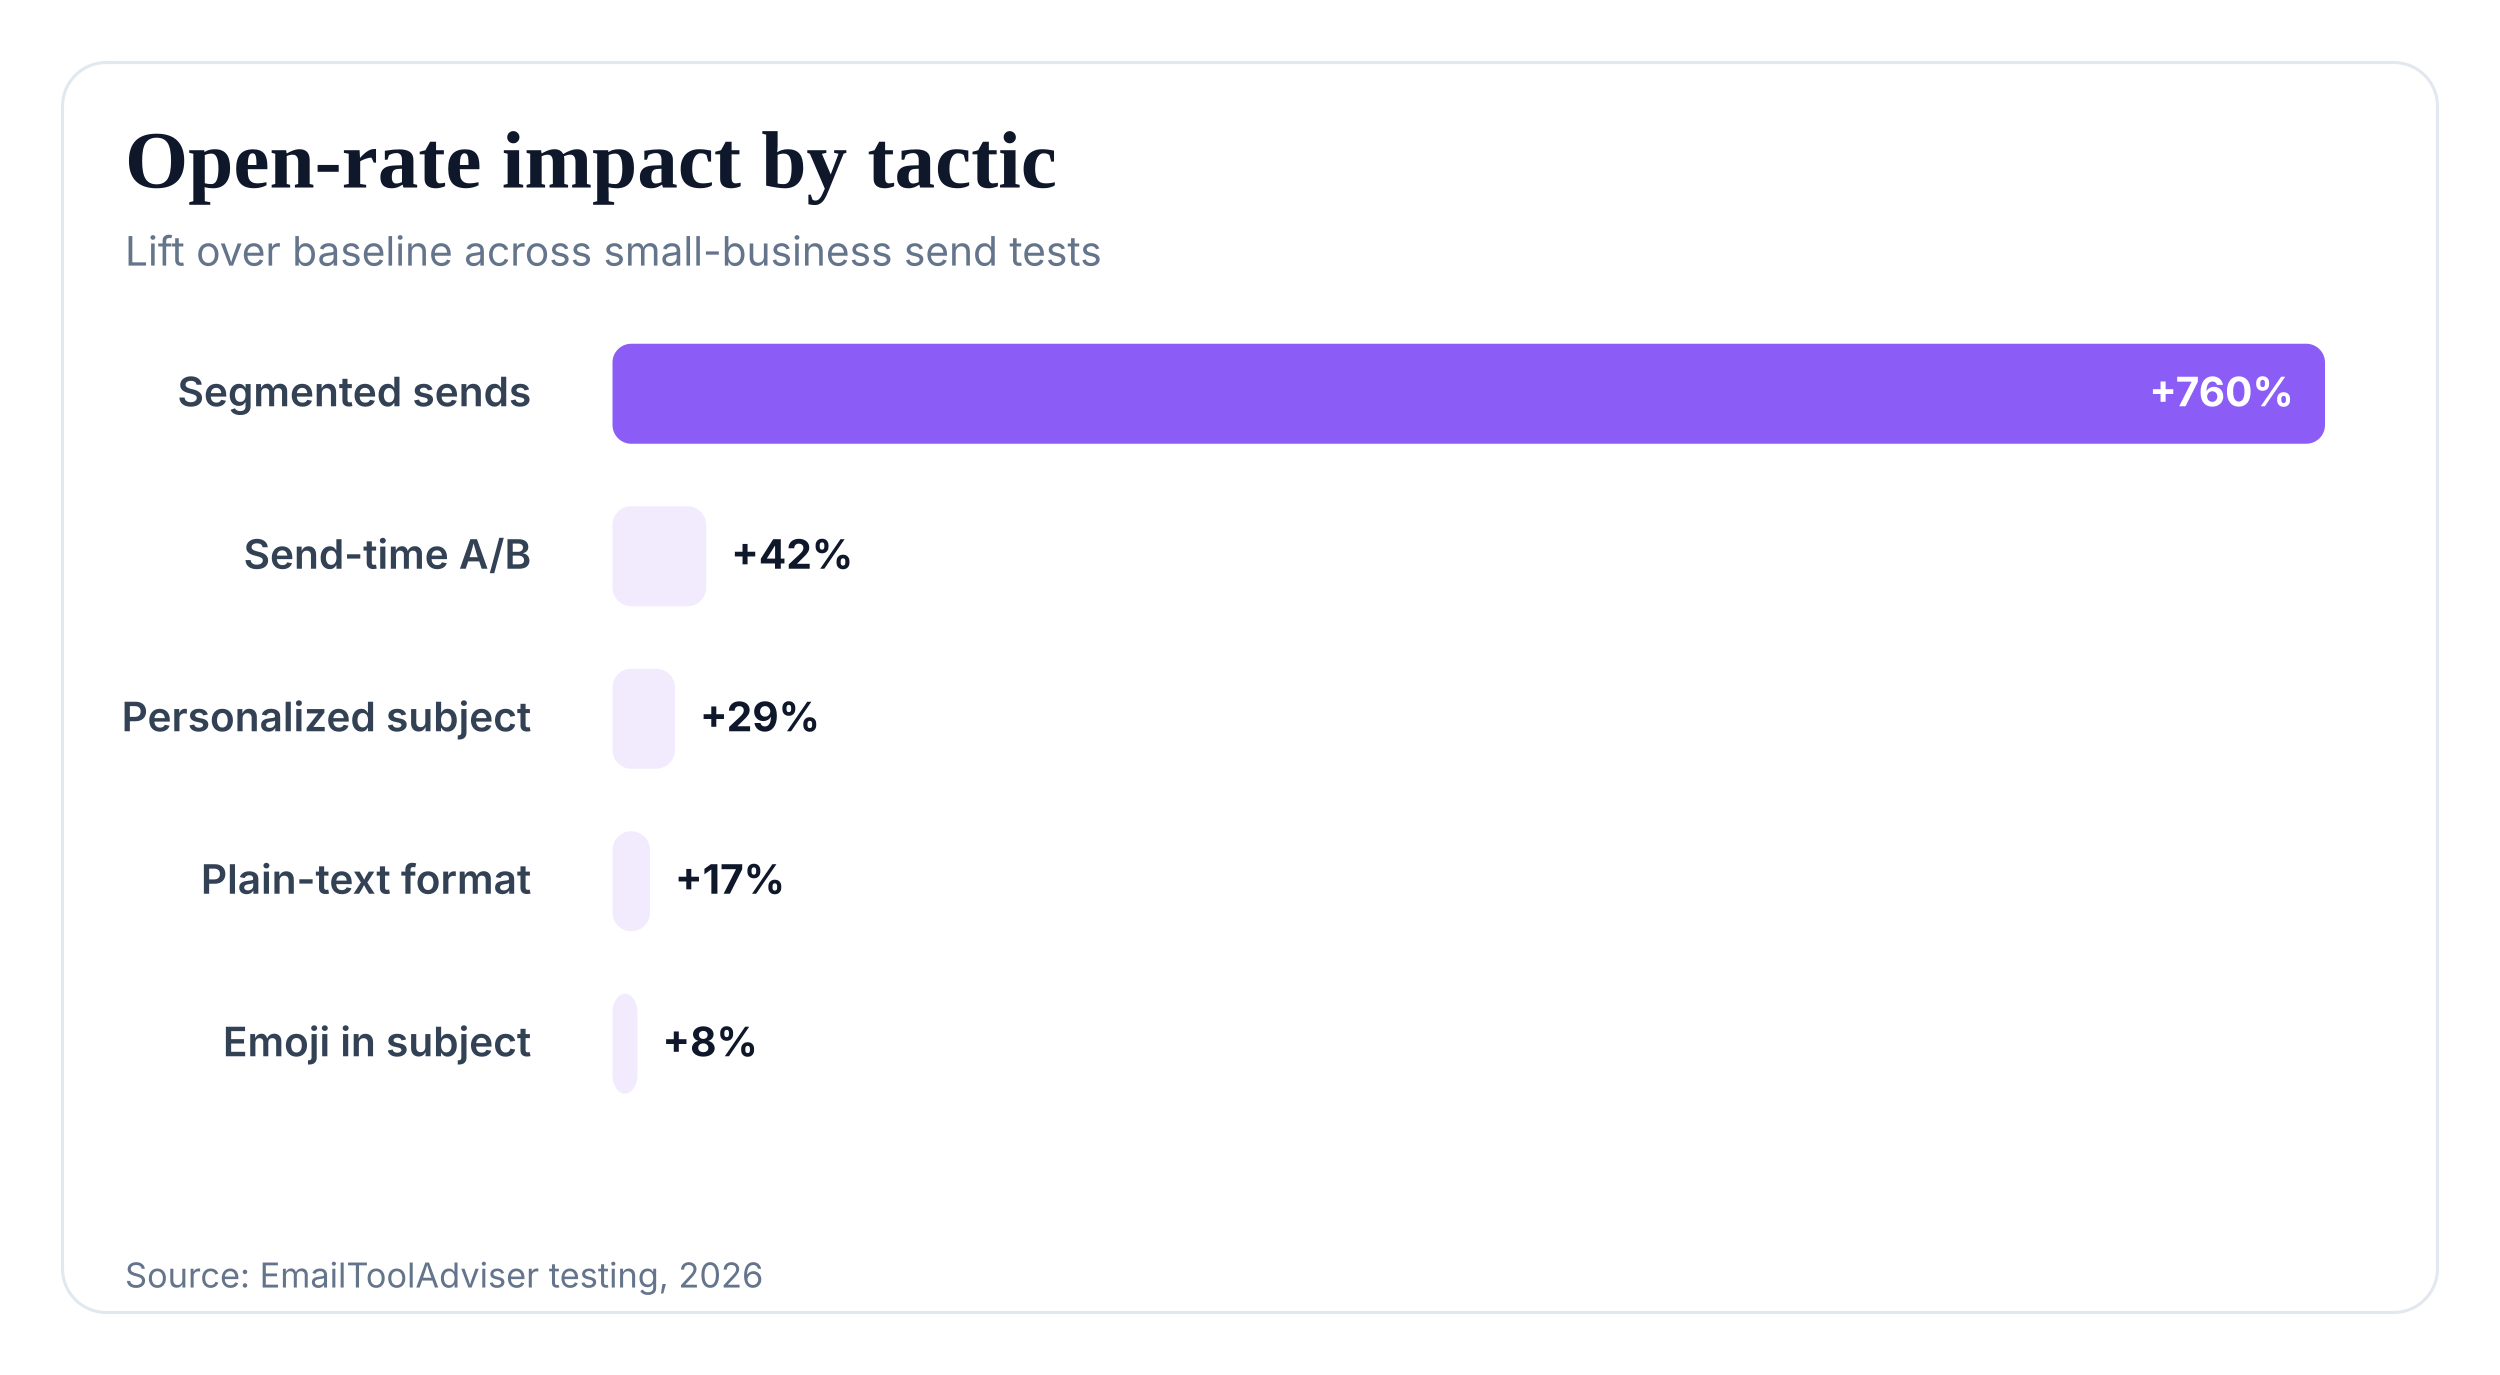
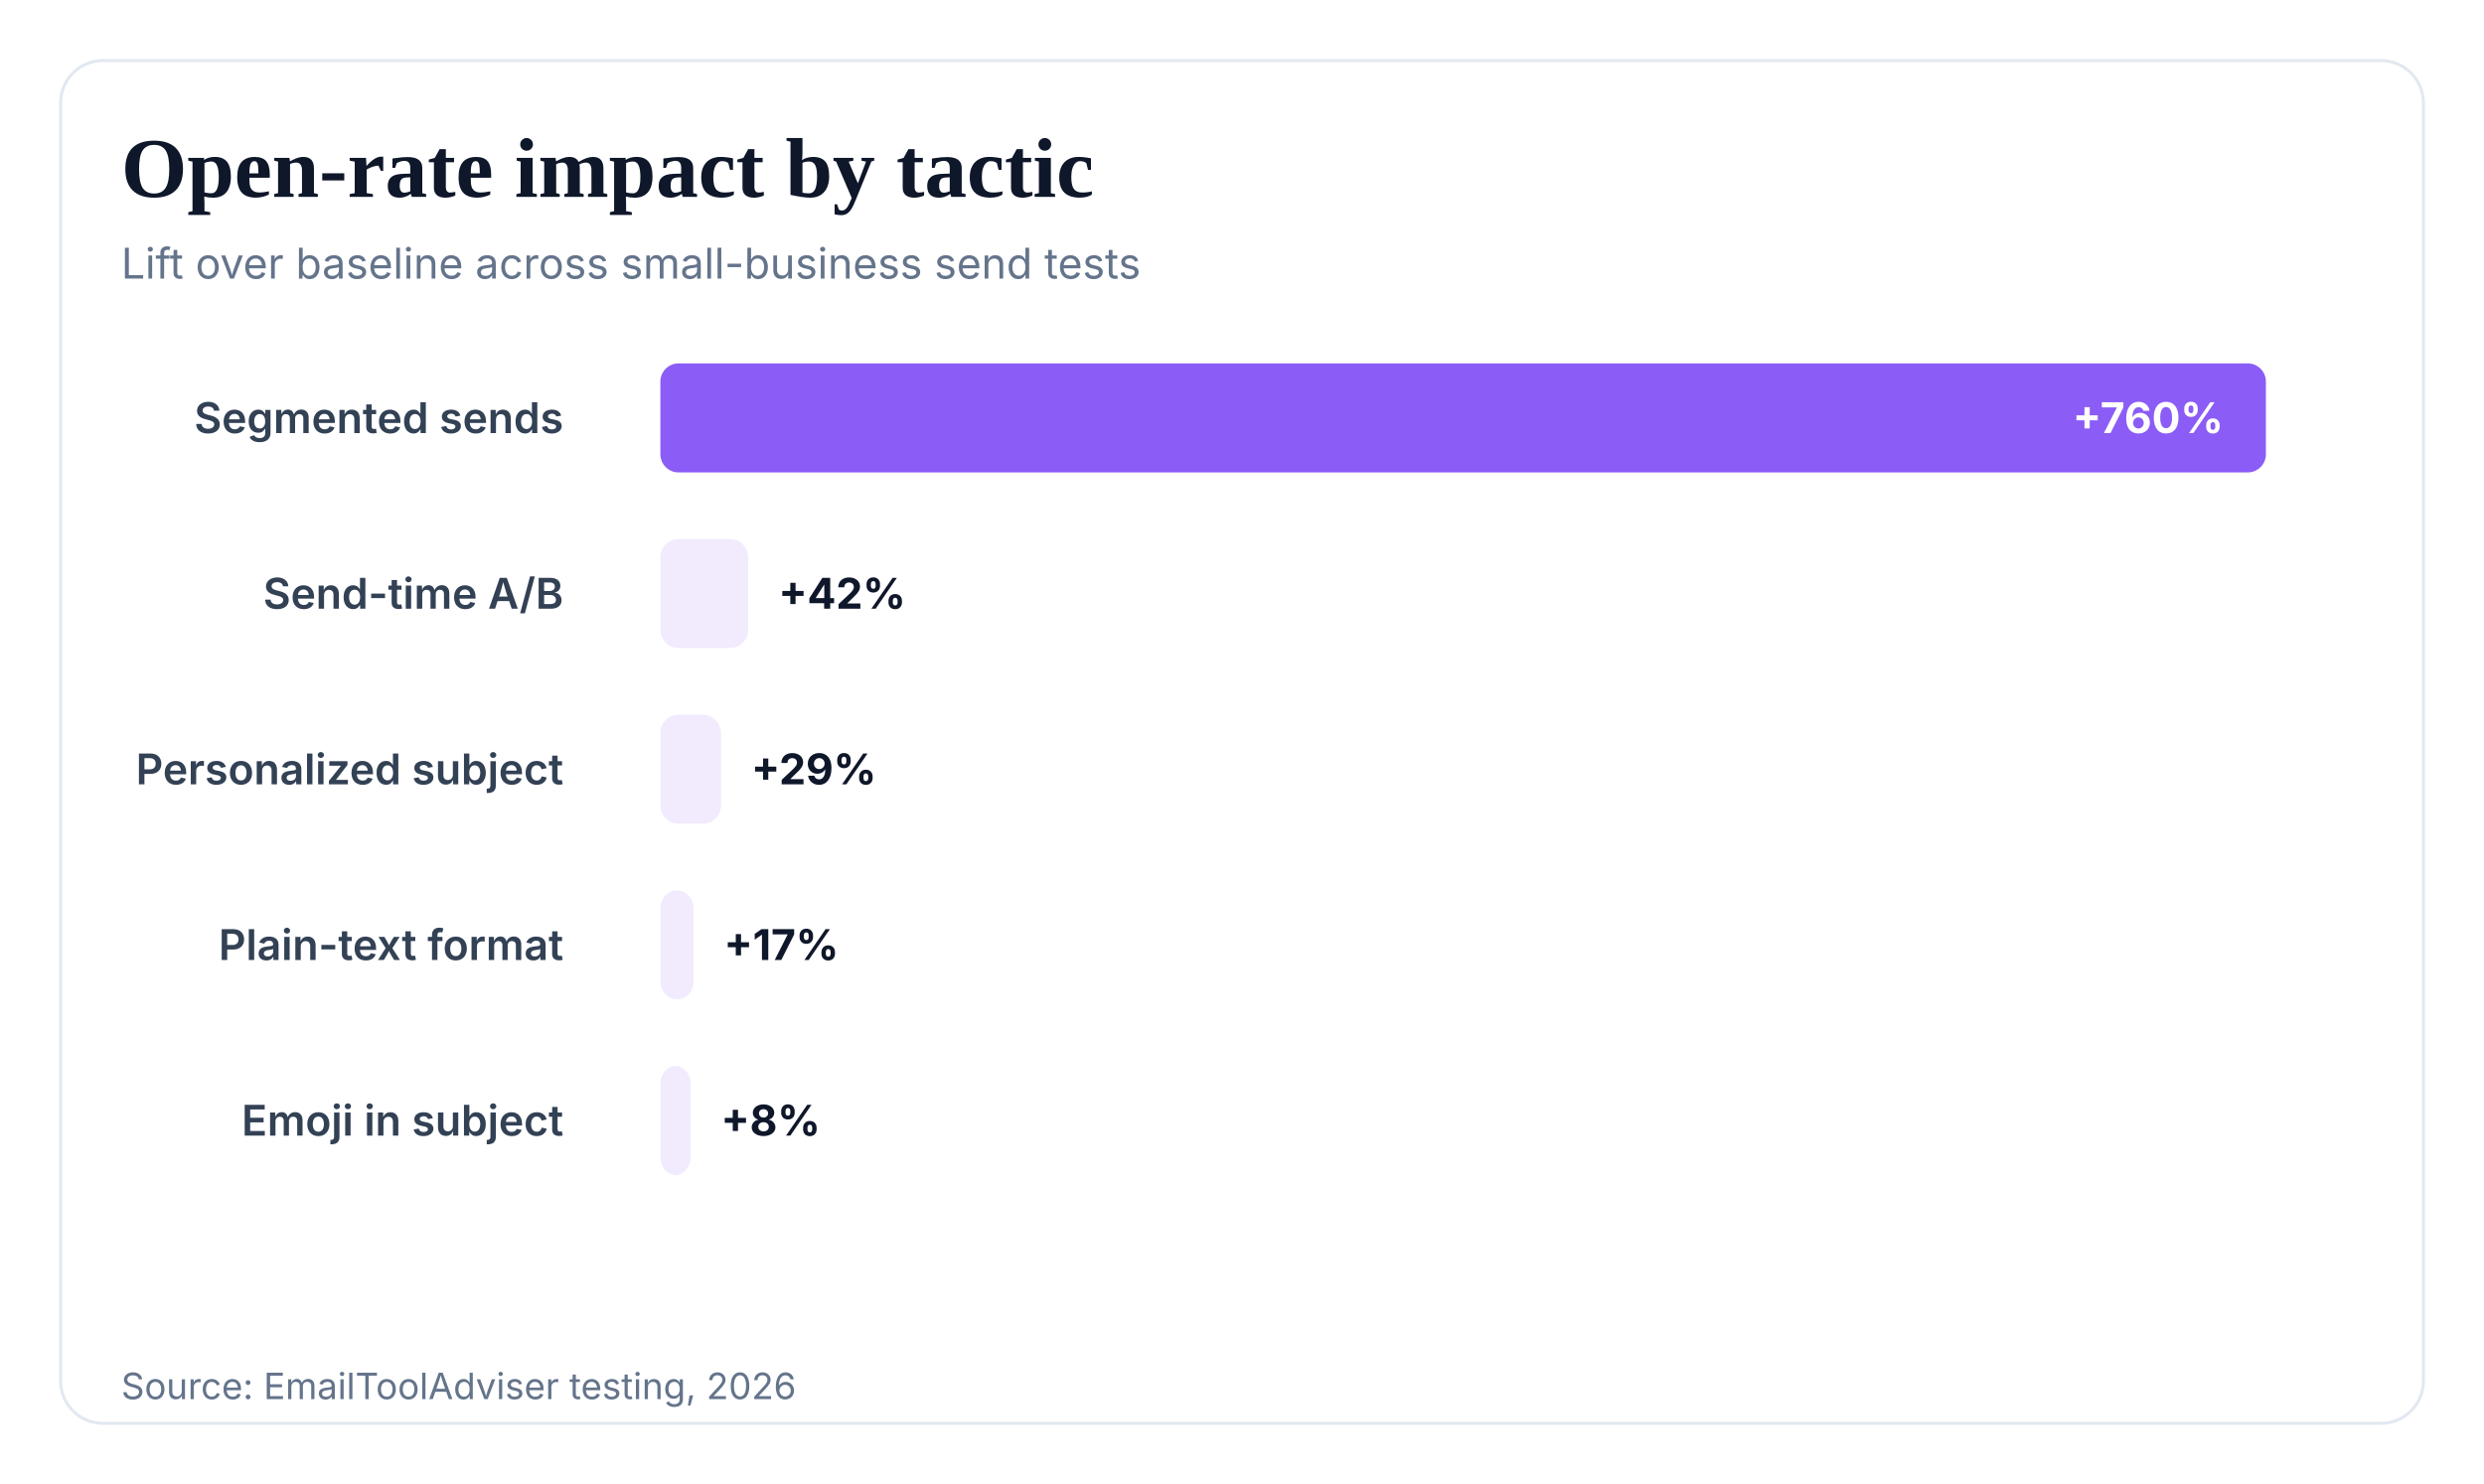
- <svg xmlns="http://www.w3.org/2000/svg" viewBox="0 0 800 440" preserveAspectRatio="xMinYMin meet" role="img" style="width:100%;height:auto;">
+ <svg xmlns="http://www.w3.org/2000/svg" viewBox="0 0 820 490" preserveAspectRatio="xMinYMin meet" role="img" style="width:100%;height:auto;">
  <style>
  .serif  { font-family: Georgia, 'Times New Roman', 'Playfair Display', serif; font-weight: 800; }
  .sans   { font-family: system-ui, -apple-system, BlinkMacSystemFont, 'Segoe UI', sans-serif; }
  .label  { font-family: system-ui, sans-serif; font-weight: 700; text-transform: uppercase; letter-spacing: 0.08em; }
</style>
-   <rect width="800" height="440" fill="#ffffff" />
-   <rect x="20" y="20" rx="14" ry="14" width="760" height="400" fill="#ffffff" stroke="#e2e8f0" stroke-width="1" />
-   <text x="40" y="60" class="serif" font-size="26" fill="#0f172a">Open-rate impact by tactic</text>
-   <text x="40" y="85" class="sans" font-size="13" fill="#64748b">Lift over baseline across small-business send tests</text>
-   <text x="170" y="130" class="sans" font-size="13" fill="#334155" text-anchor="end" font-weight="600">Segmented sends</text>
-   <rect x="196" y="110" rx="6" ry="6" width="548" height="32" fill="#8b5cf6" />
-   <text x="734" y="130" class="sans" font-size="13" fill="#ffffff" text-anchor="end" font-weight="700">+760%</text>
-   <text x="170" y="182" class="sans" font-size="13" fill="#334155" text-anchor="end" font-weight="600">Send-time A/B</text>
-   <rect x="196" y="162" rx="6" ry="6" width="30" height="32" fill="#f1ebfd" />
-   <text x="234" y="182" class="sans" font-size="13" fill="#0f172a" text-anchor="start" font-weight="700">+42%</text>
-   <text x="170" y="234" class="sans" font-size="13" fill="#334155" text-anchor="end" font-weight="600">Personalized subject</text>
-   <rect x="196" y="214" rx="6" ry="6" width="20" height="32" fill="#f1ebfd" />
-   <text x="224" y="234" class="sans" font-size="13" fill="#0f172a" text-anchor="start" font-weight="700">+29%</text>
-   <text x="170" y="286" class="sans" font-size="13" fill="#334155" text-anchor="end" font-weight="600">Plain-text format</text>
-   <rect x="196" y="266" rx="6" ry="6" width="12" height="32" fill="#f1ebfd" />
-   <text x="216" y="286" class="sans" font-size="13" fill="#0f172a" text-anchor="start" font-weight="700">+17%</text>
-   <text x="170" y="338" class="sans" font-size="13" fill="#334155" text-anchor="end" font-weight="600">Emoji in subject</text>
-   <rect x="196" y="318" rx="6" ry="6" width="8" height="32" fill="#f1ebfd" />
-   <text x="212" y="338" class="sans" font-size="13" fill="#0f172a" text-anchor="start" font-weight="700">+8%</text>
-   <text x="40" y="412" class="sans" font-size="11" fill="#64748b">Source: EmailToolAdviser testing, 2026</text>
+   <rect width="820" height="490" fill="#ffffff" />
+   <rect x="20" y="20" rx="14" ry="14" width="780" height="450" fill="#ffffff" stroke="#e2e8f0" stroke-width="1" />
+   <text x="40" y="65" class="serif" font-size="28" fill="#0f172a">Open-rate impact by tactic</text>
+   <text x="40" y="92" class="sans" font-size="14" fill="#64748b">Lift over baseline across small-business send tests</text>
+   <text x="186" y="143" class="sans" font-size="14" fill="#334155" text-anchor="end" font-weight="600">Segmented sends</text>
+   <rect x="218" y="120" rx="6" ry="6" width="530" height="36" fill="#8b5cf6" />
+   <text x="734" y="143" class="sans" font-size="14" fill="#ffffff" text-anchor="end" font-weight="700">+760%</text>
+   <text x="186" y="201" class="sans" font-size="14" fill="#334155" text-anchor="end" font-weight="600">Send-time A/B</text>
+   <rect x="218" y="178" rx="6" ry="6" width="29" height="36" fill="#f1ebfd" />
+   <text x="257" y="201" class="sans" font-size="14" fill="#0f172a" text-anchor="start" font-weight="700">+42%</text>
+   <text x="186" y="259" class="sans" font-size="14" fill="#334155" text-anchor="end" font-weight="600">Personalized subject</text>
+   <rect x="218" y="236" rx="6" ry="6" width="20" height="36" fill="#f1ebfd" />
+   <text x="248" y="259" class="sans" font-size="14" fill="#0f172a" text-anchor="start" font-weight="700">+29%</text>
+   <text x="186" y="317" class="sans" font-size="14" fill="#334155" text-anchor="end" font-weight="600">Plain-text format</text>
+   <rect x="218" y="294" rx="6" ry="6" width="11" height="36" fill="#f1ebfd" />
+   <text x="239" y="317" class="sans" font-size="14" fill="#0f172a" text-anchor="start" font-weight="700">+17%</text>
+   <text x="186" y="375" class="sans" font-size="14" fill="#334155" text-anchor="end" font-weight="600">Emoji in subject</text>
+   <rect x="218" y="352" rx="6" ry="6" width="10" height="36" fill="#f1ebfd" />
+   <text x="238" y="375" class="sans" font-size="14" fill="#0f172a" text-anchor="start" font-weight="700">+8%</text>
+   <text x="40" y="462" class="sans" font-size="12" fill="#64748b">Source: EmailToolAdviser testing, 2026</text>
</svg>
